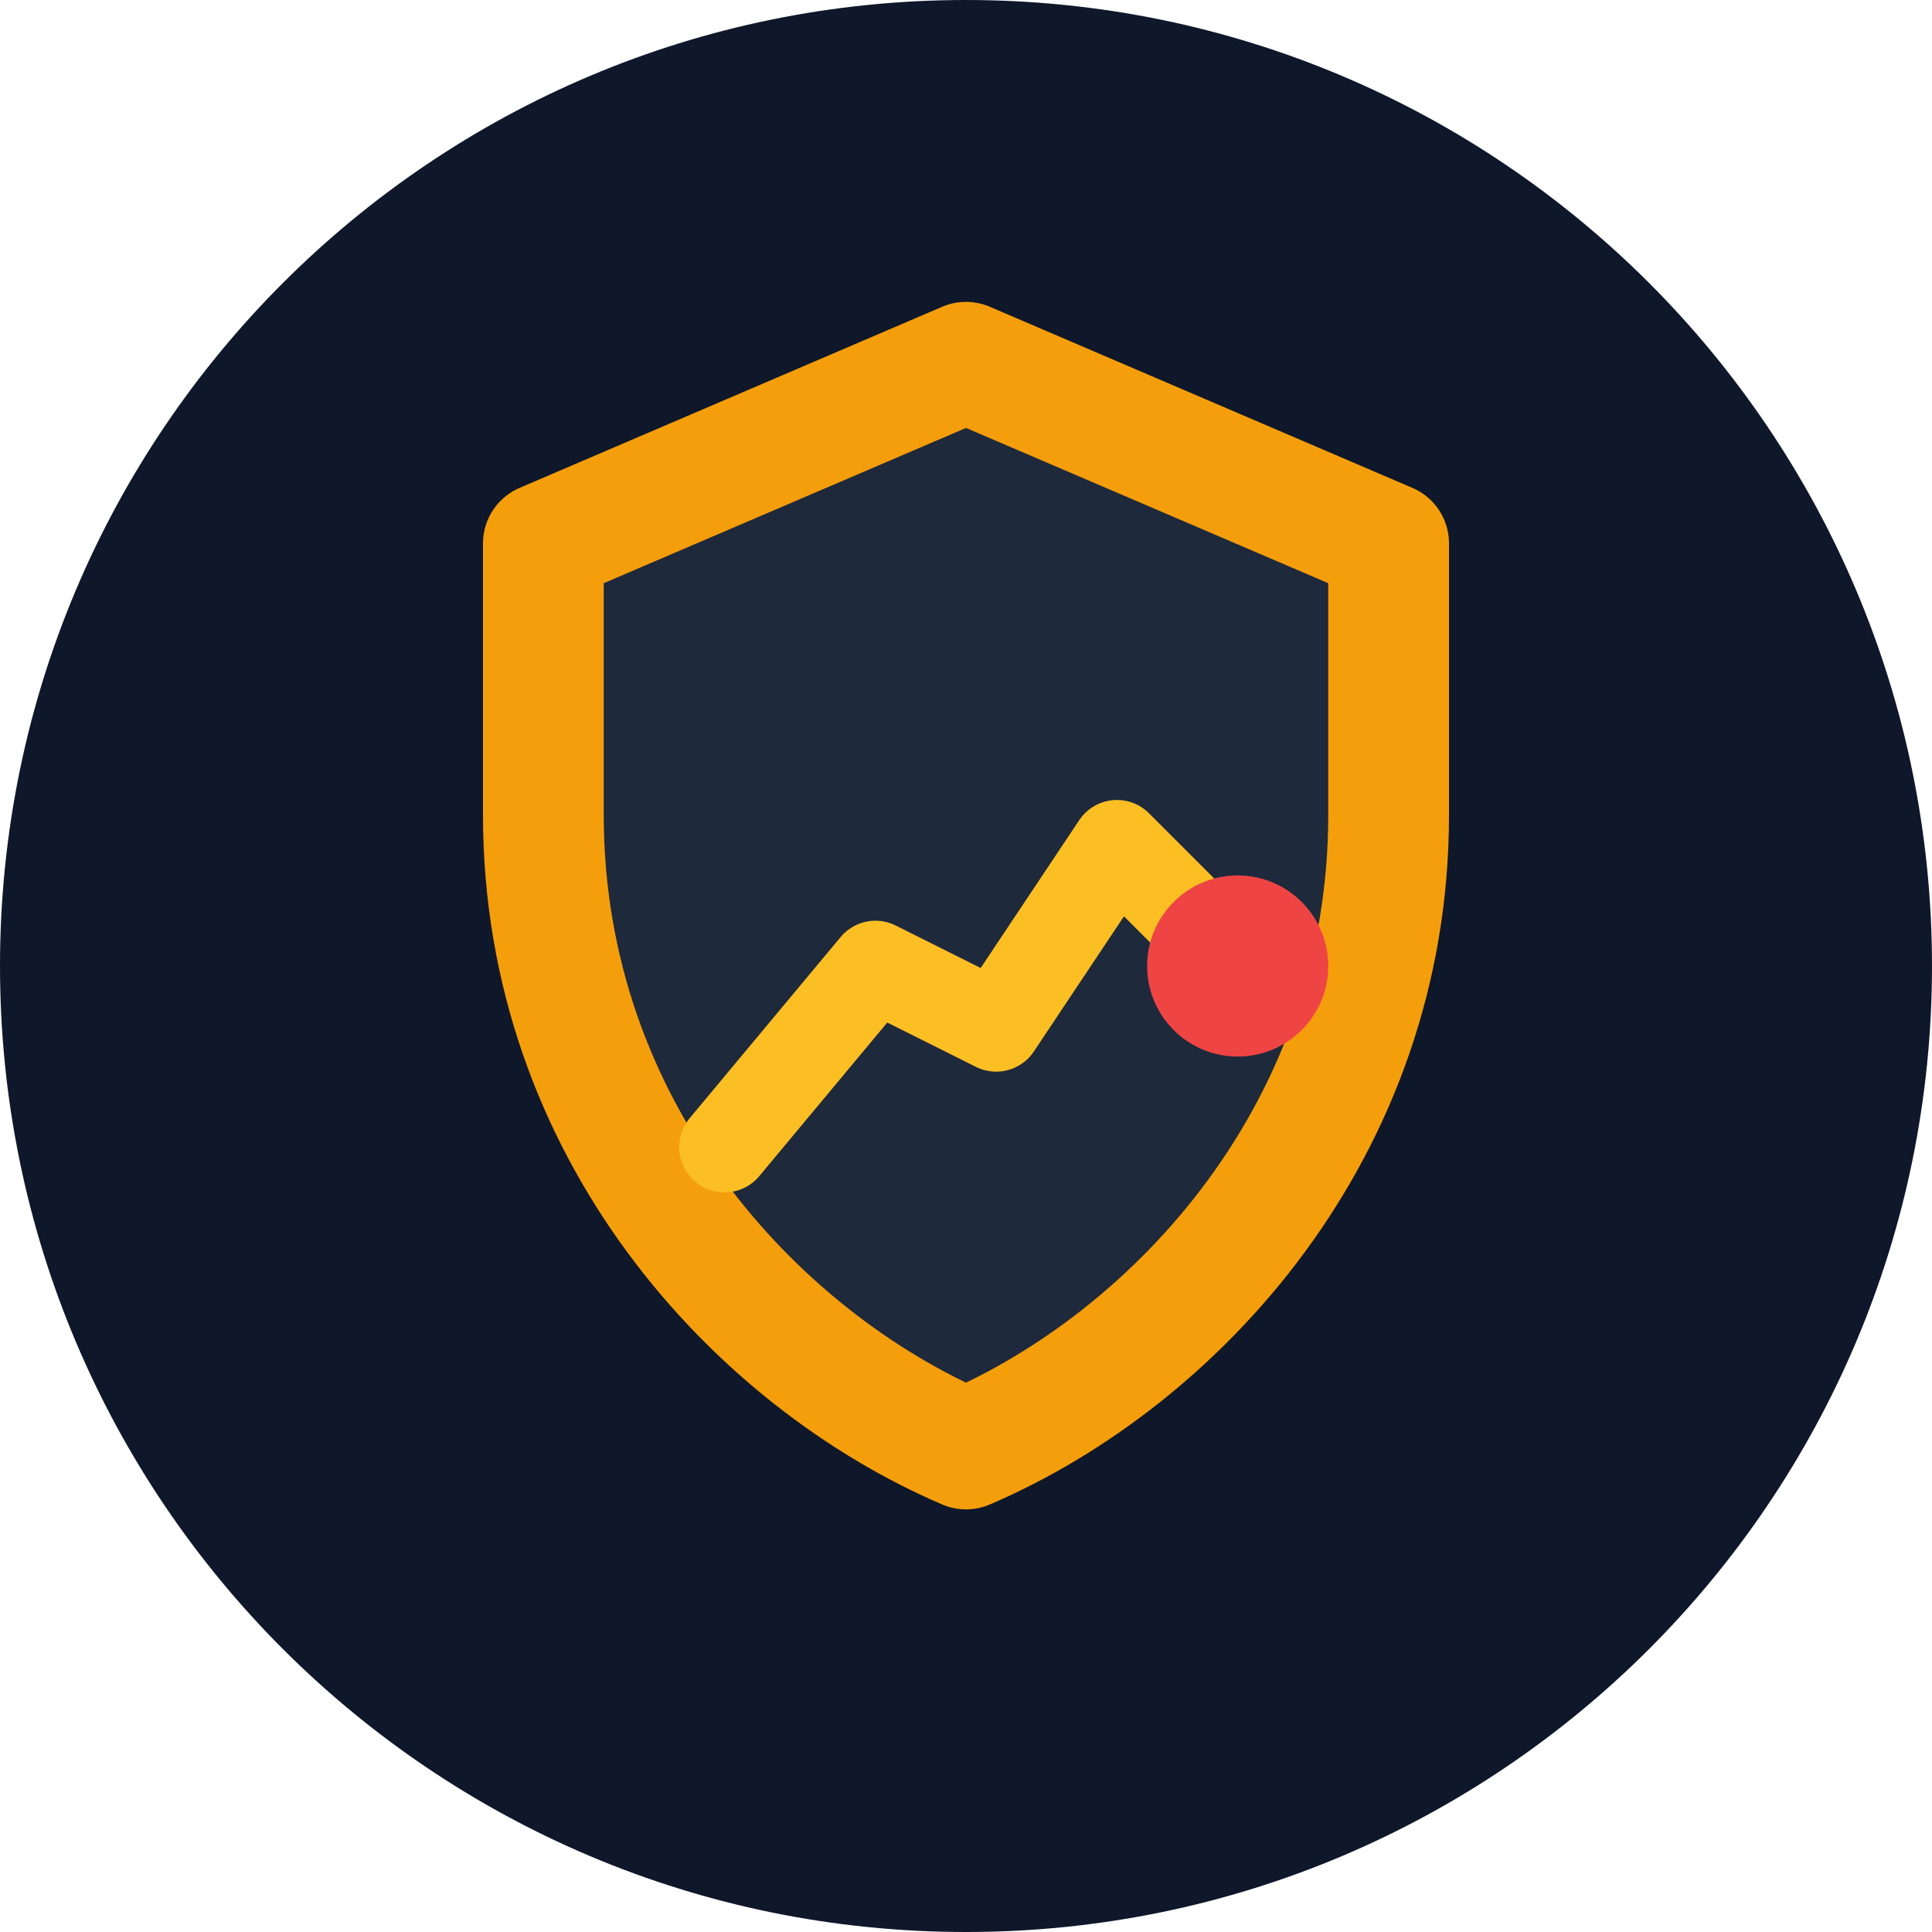
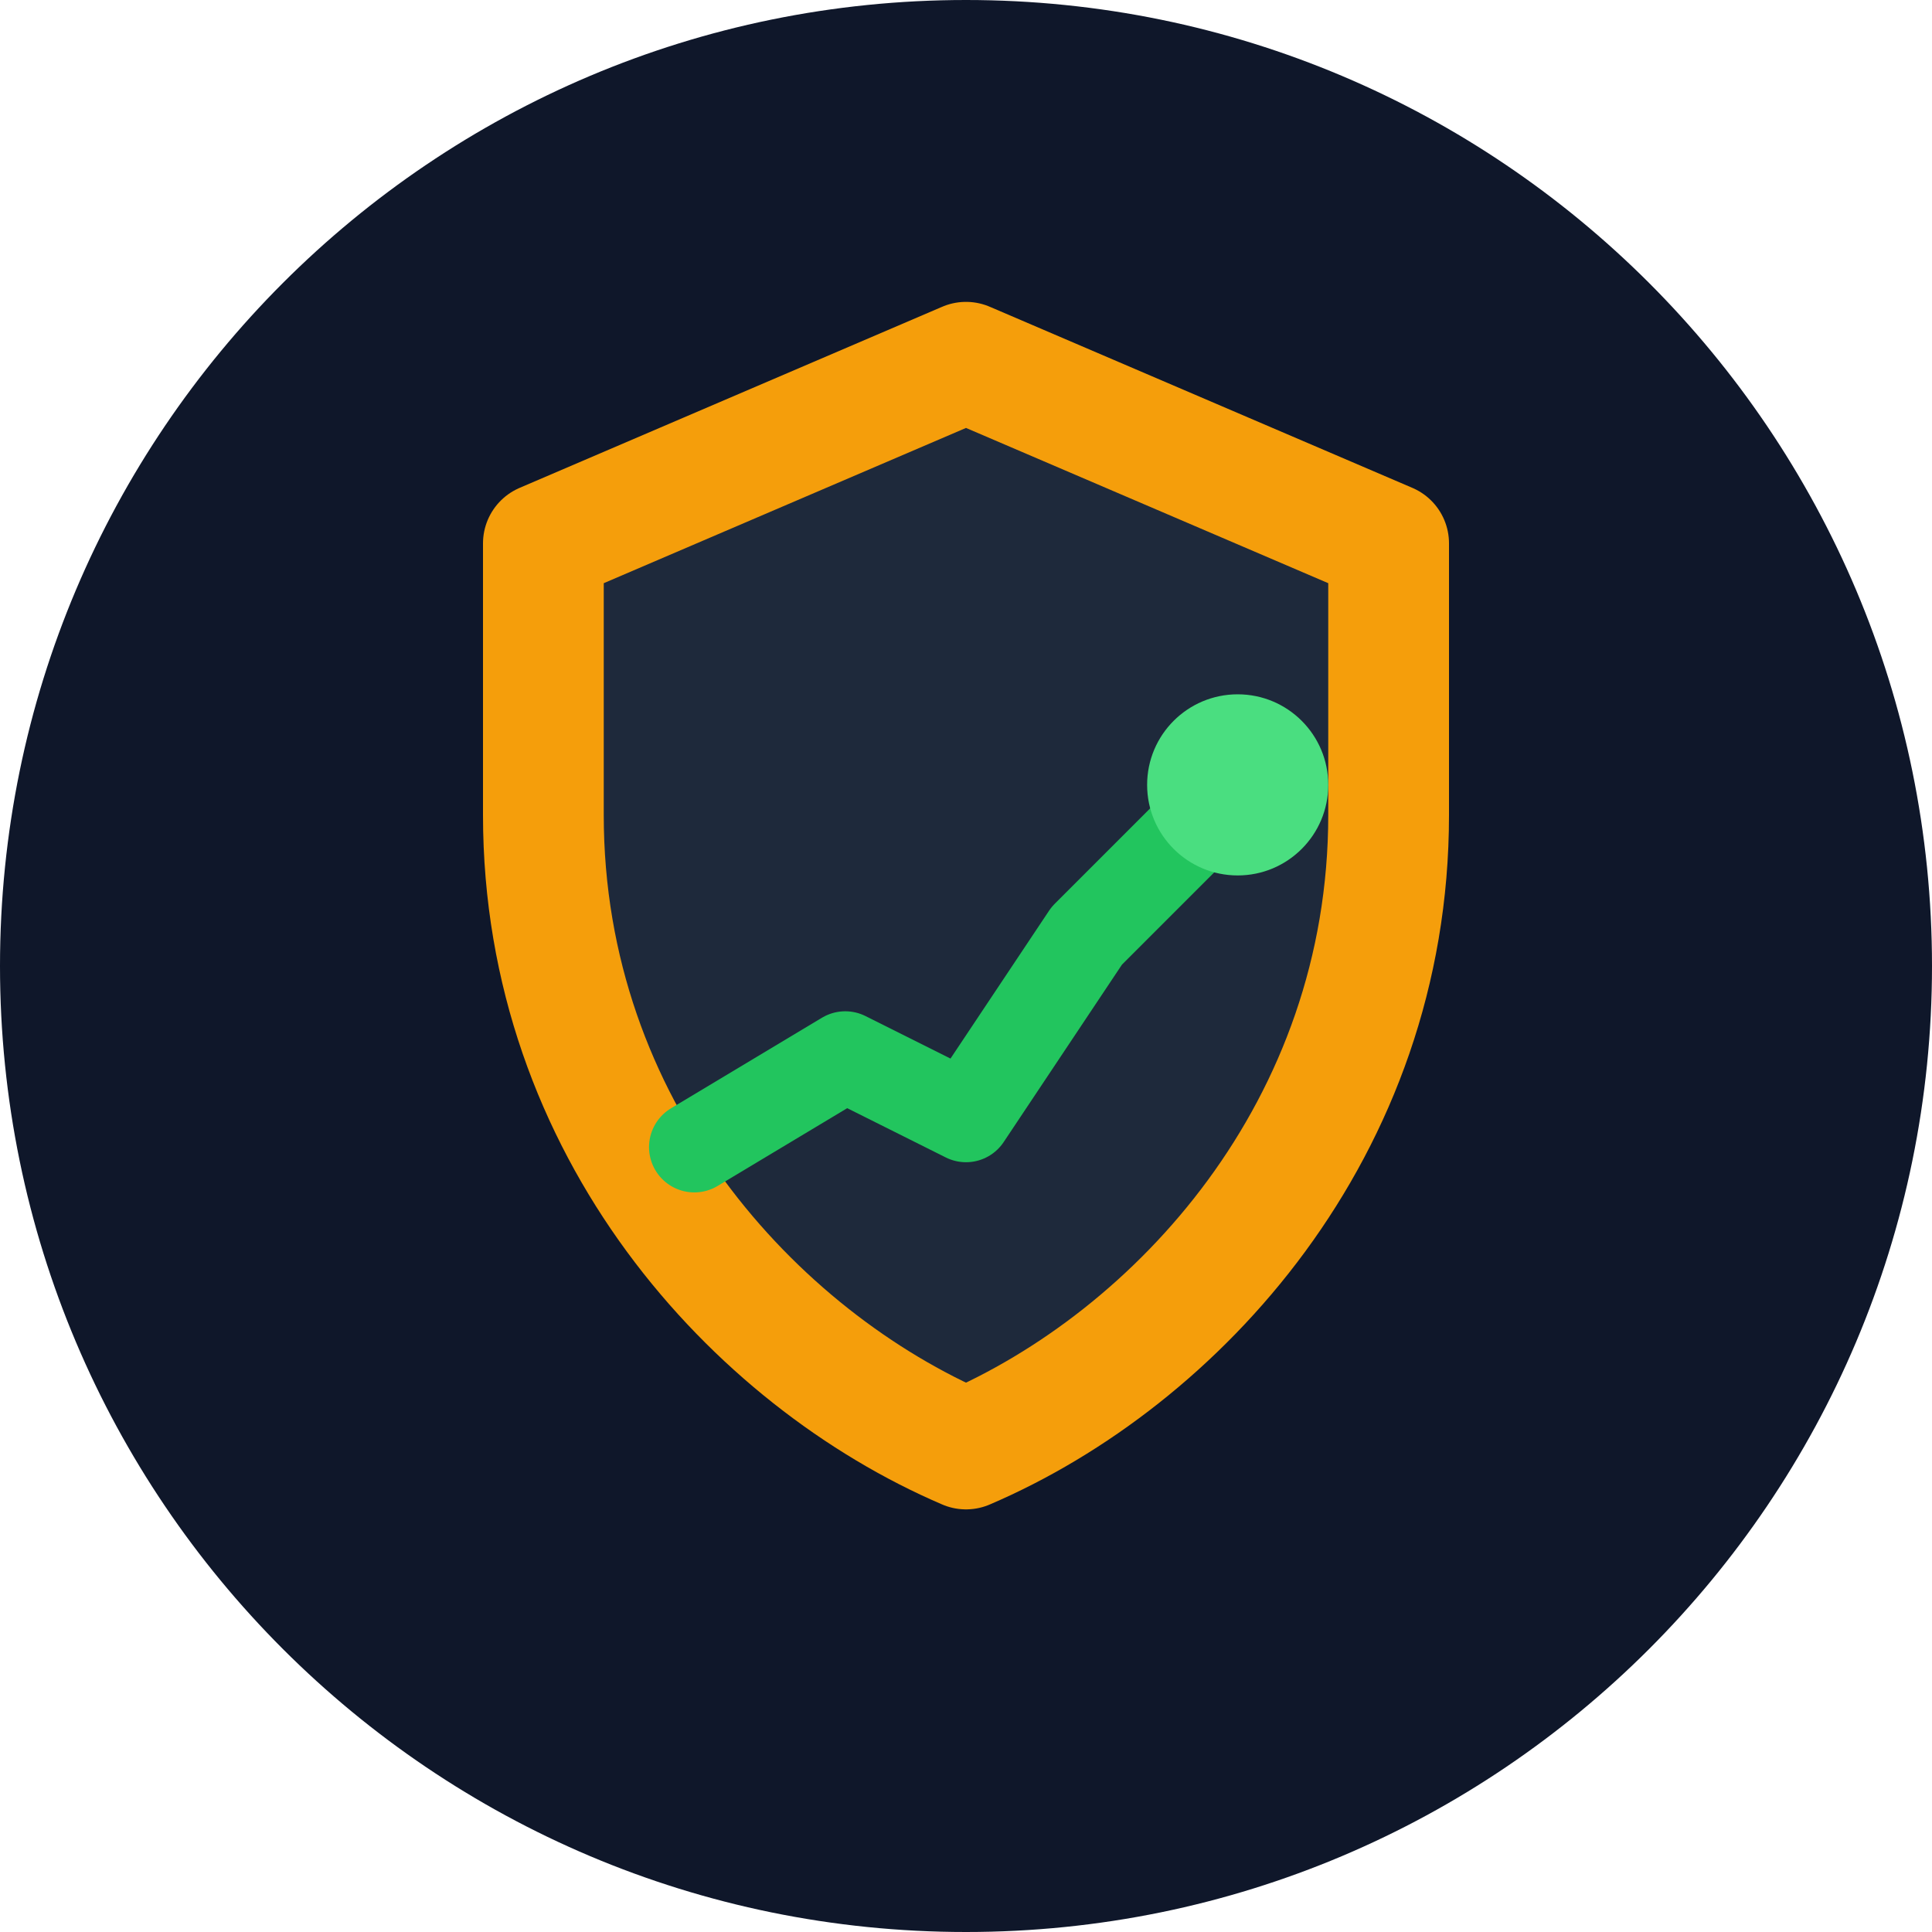
<svg xmlns="http://www.w3.org/2000/svg" width="32" height="32" viewBox="0 0 32 32" fill="none">
  <circle cx="16" cy="16" r="16" fill="#0F172A" />
  <path d="M16 6L9 9v4.5c0 5.2 3.5 9 7 10.5 3.5-1.5 7-5.3 7-10.5V9L16 6z" fill="#1E293B" stroke="#F59E0B" stroke-width="2" stroke-linejoin="round" />
-   <path d="M12 19 L14.5 16 L16.5 17 L18.5 14 L20.5 16" fill="none" stroke="#FBBF24" stroke-width="1.5" stroke-linecap="round" stroke-linejoin="round" />
-   <circle cx="20.5" cy="16" r="1.5" fill="#EF4444" />
+   <path d="M11.5 19 L14 17.5 L16 18.5 L18 15.5 L20.5 13" fill="none" stroke="#22C55E" stroke-width="1.5" stroke-linecap="round" stroke-linejoin="round" />
+   <circle cx="20.5" cy="13" r="1.5" fill="#4ADE80" />
</svg>
